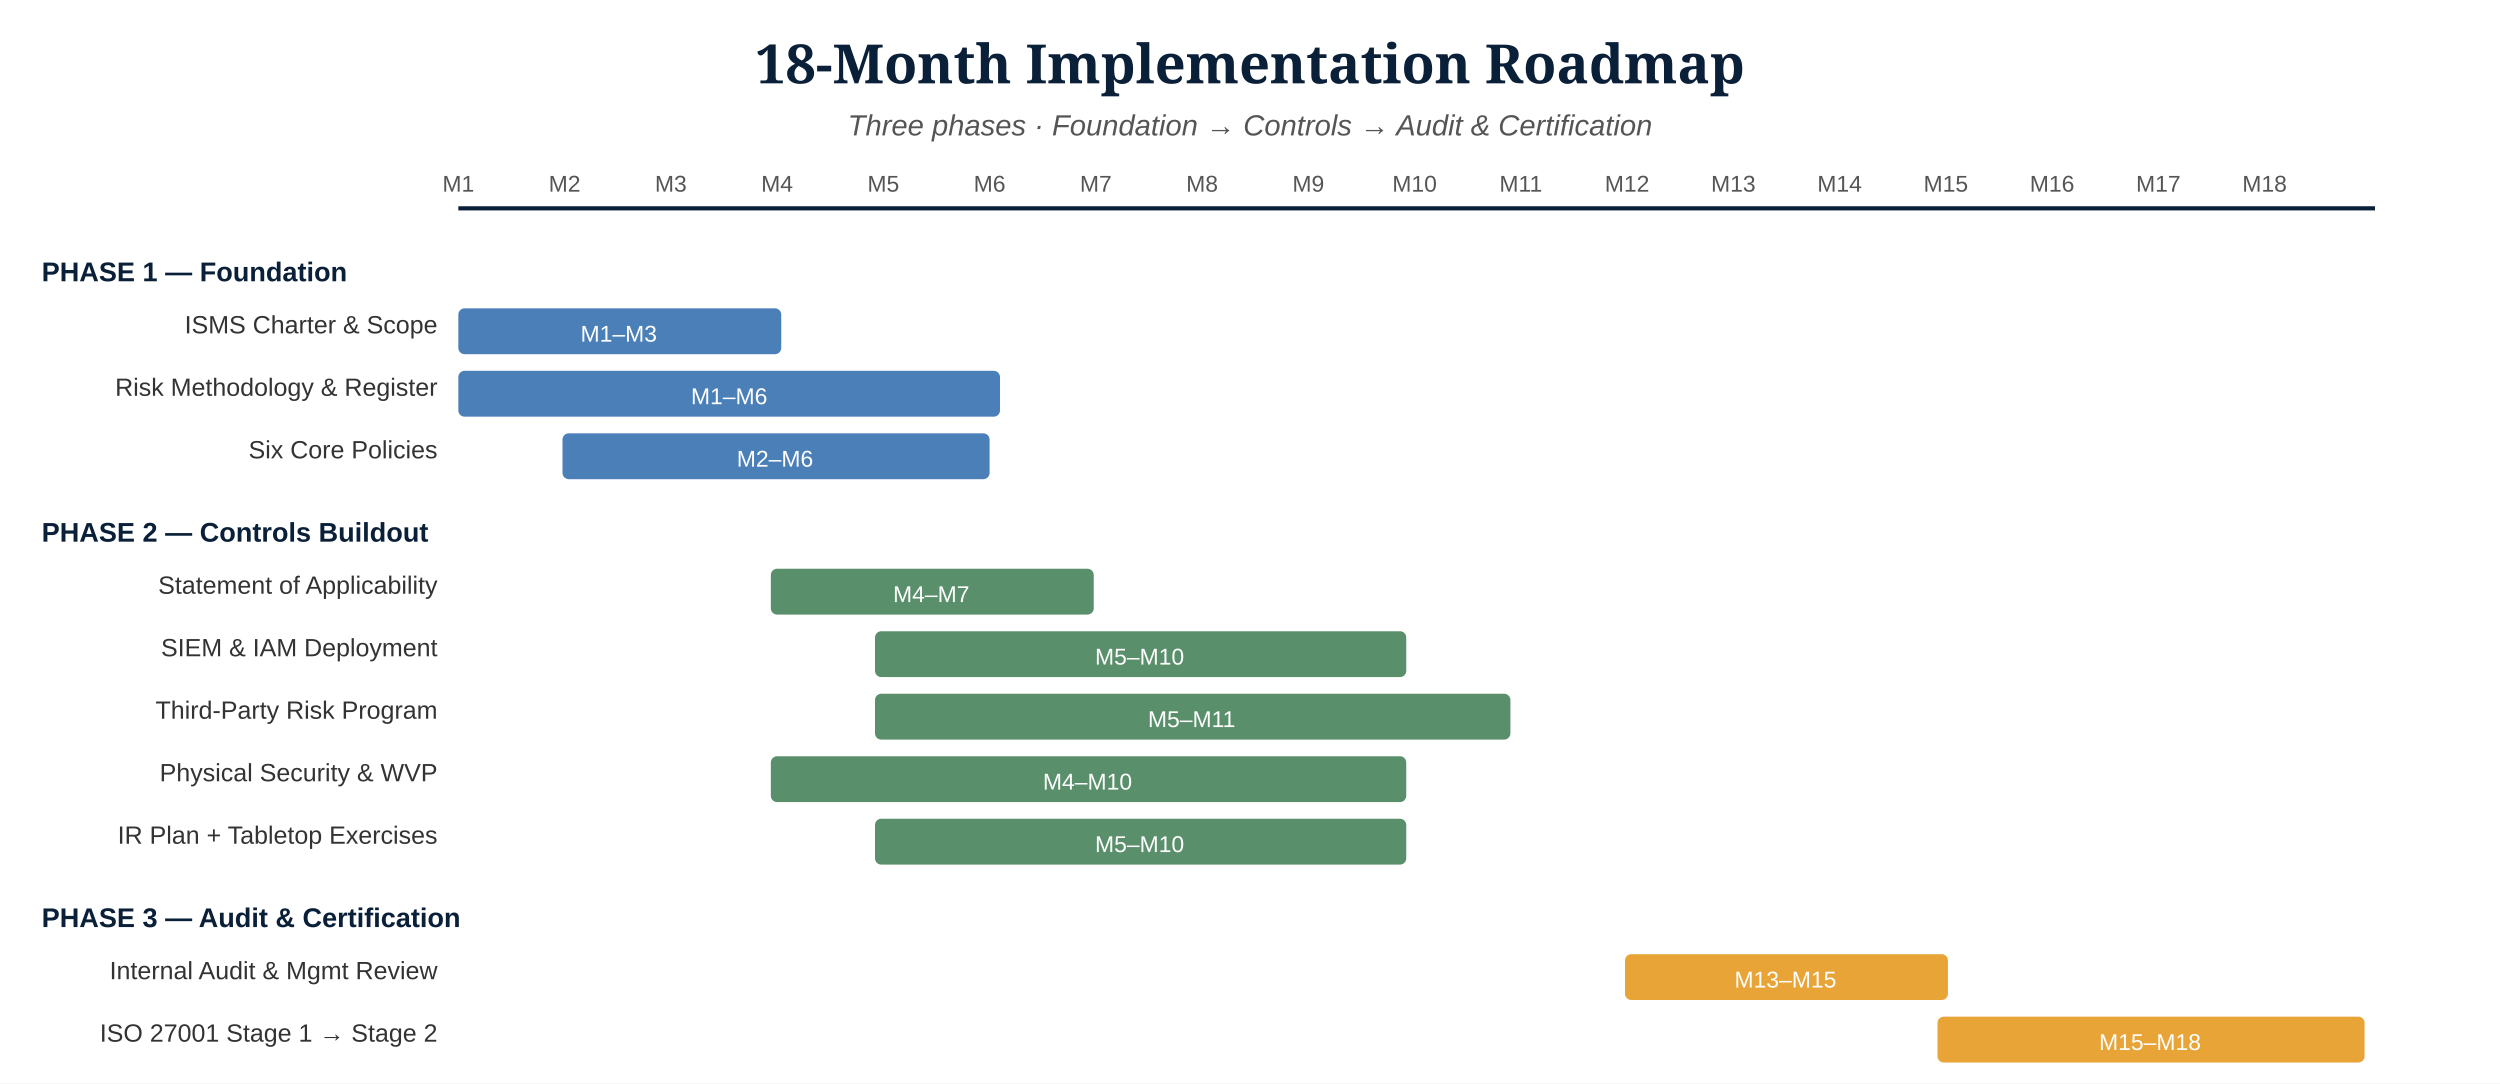
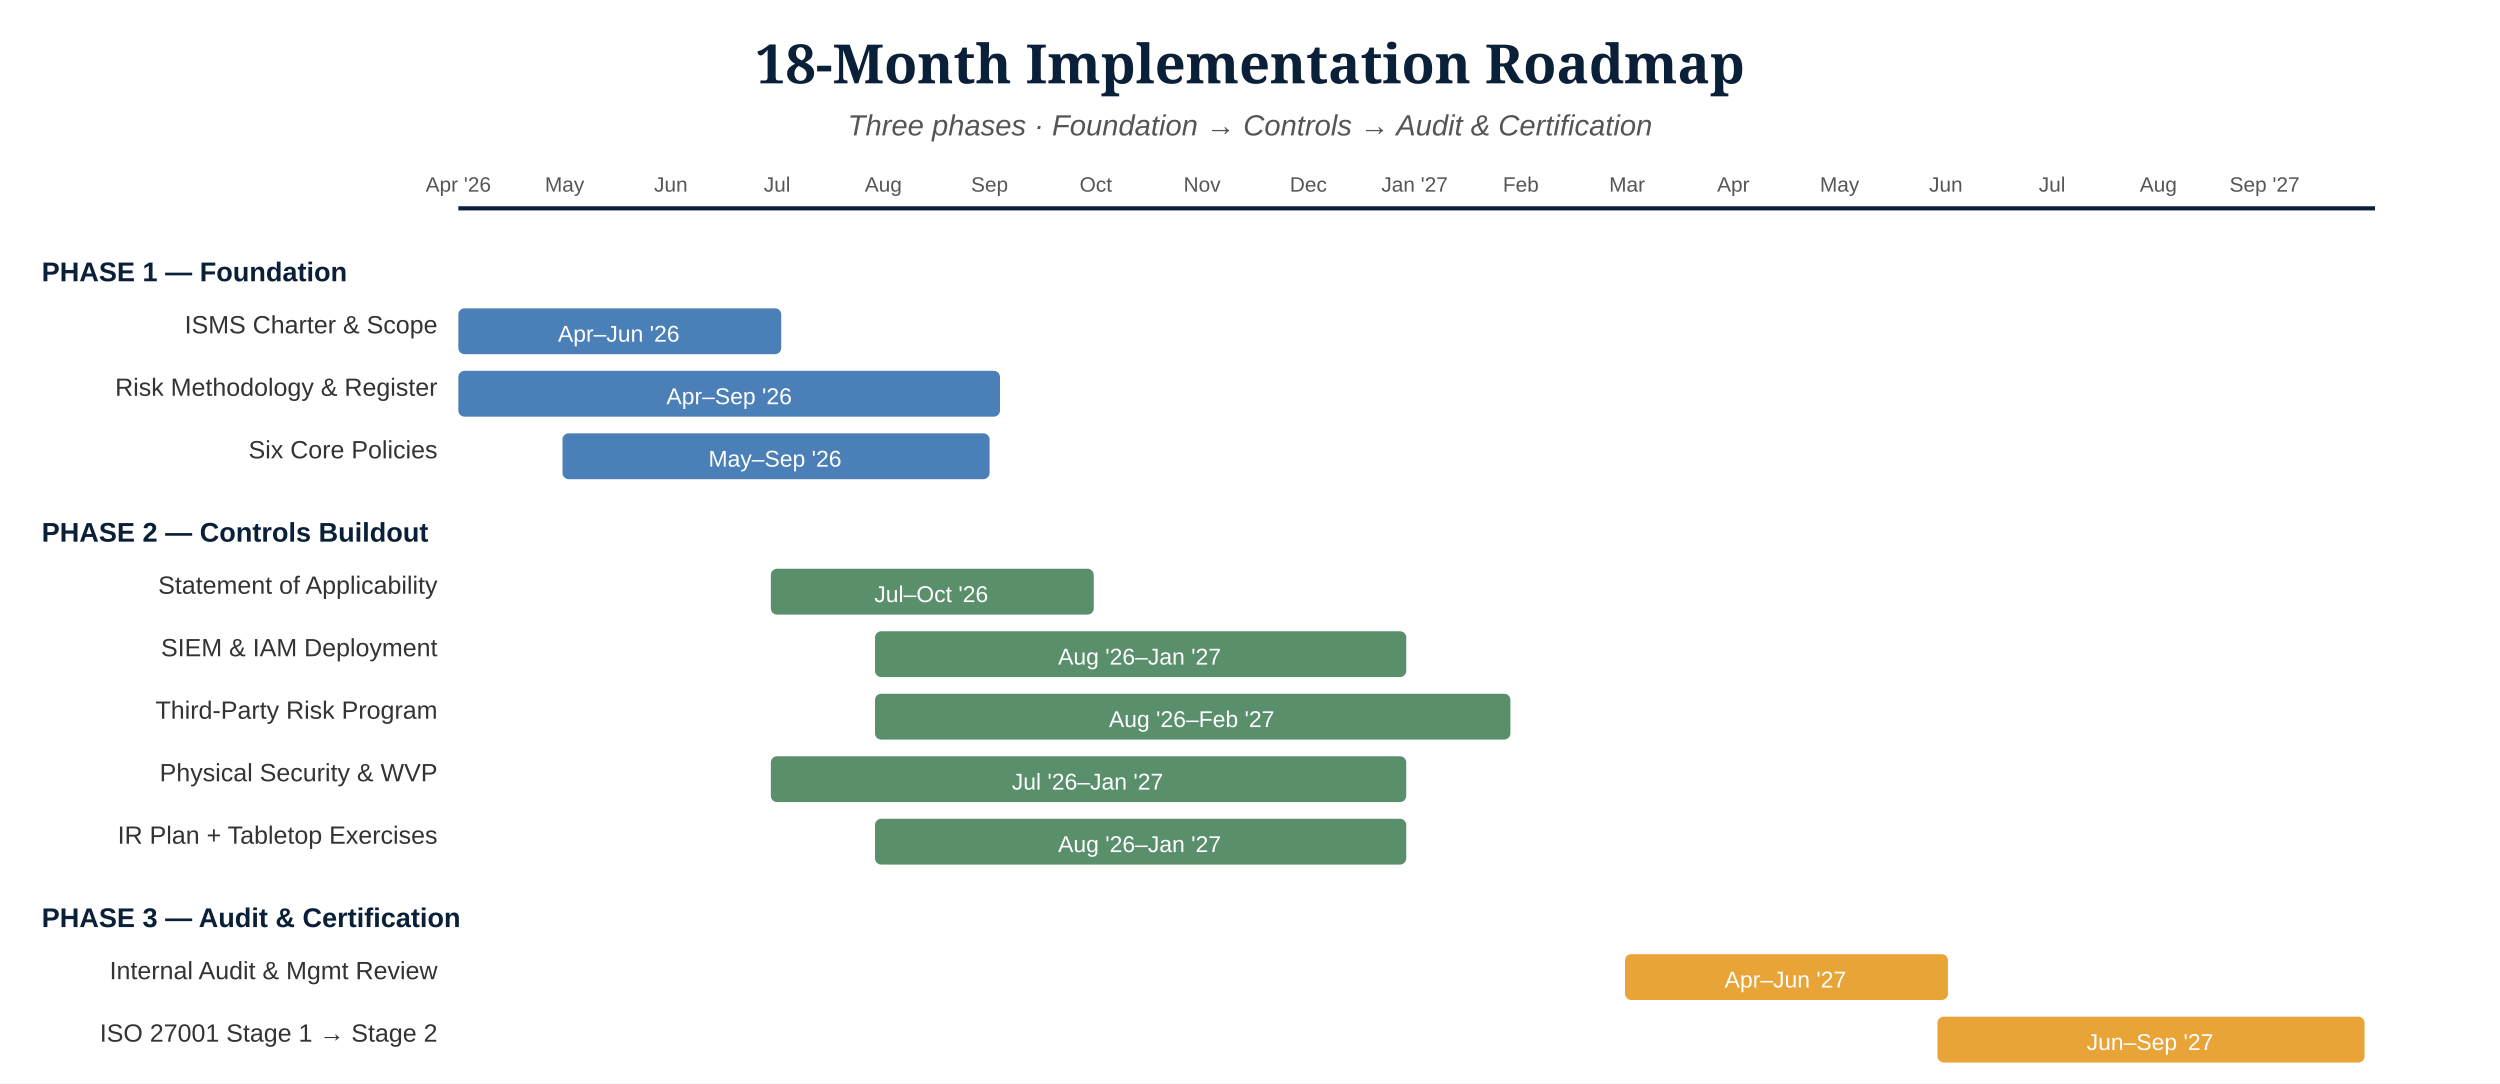
<svg xmlns="http://www.w3.org/2000/svg" viewBox="0 0 1200 520" role="img">
  <rect width="1200" height="520" fill="#FFFFFF" />
  <text x="600" y="40" text-anchor="middle" font-family="Georgia, serif" font-size="26" font-weight="bold" fill="#0A1F38">18-Month Implementation Roadmap</text>
  <text x="600" y="65" text-anchor="middle" font-family="Arial, sans-serif" font-size="14" font-style="italic" fill="#555">Three phases  ·  Foundation → Controls → Audit &amp; Certification</text>
  <line x1="220" y1="100" x2="1140" y2="100" stroke="#0A1F38" stroke-width="2" />
-   <g font-family="Arial, sans-serif" font-size="11" fill="#555">
-     <text x="220" y="92" text-anchor="middle">M1</text>
-     <text x="271" y="92" text-anchor="middle">M2</text>
-     <text x="322" y="92" text-anchor="middle">M3</text>
-     <text x="373" y="92" text-anchor="middle">M4</text>
-     <text x="424" y="92" text-anchor="middle">M5</text>
-     <text x="475" y="92" text-anchor="middle">M6</text>
-     <text x="526" y="92" text-anchor="middle">M7</text>
-     <text x="577" y="92" text-anchor="middle">M8</text>
-     <text x="628" y="92" text-anchor="middle">M9</text>
-     <text x="679" y="92" text-anchor="middle">M10</text>
-     <text x="730" y="92" text-anchor="middle">M11</text>
-     <text x="781" y="92" text-anchor="middle">M12</text>
-     <text x="832" y="92" text-anchor="middle">M13</text>
-     <text x="883" y="92" text-anchor="middle">M14</text>
-     <text x="934" y="92" text-anchor="middle">M15</text>
-     <text x="985" y="92" text-anchor="middle">M16</text>
-     <text x="1036" y="92" text-anchor="middle">M17</text>
-     <text x="1087" y="92" text-anchor="middle">M18</text>
+   <g font-family="Arial, sans-serif" font-size="10" fill="#555">
+     <text x="220" y="92" text-anchor="middle">Apr '26</text>
+     <text x="271" y="92" text-anchor="middle">May</text>
+     <text x="322" y="92" text-anchor="middle">Jun</text>
+     <text x="373" y="92" text-anchor="middle">Jul</text>
+     <text x="424" y="92" text-anchor="middle">Aug</text>
+     <text x="475" y="92" text-anchor="middle">Sep</text>
+     <text x="526" y="92" text-anchor="middle">Oct</text>
+     <text x="577" y="92" text-anchor="middle">Nov</text>
+     <text x="628" y="92" text-anchor="middle">Dec</text>
+     <text x="679" y="92" text-anchor="middle">Jan '27</text>
+     <text x="730" y="92" text-anchor="middle">Feb</text>
+     <text x="781" y="92" text-anchor="middle">Mar</text>
+     <text x="832" y="92" text-anchor="middle">Apr</text>
+     <text x="883" y="92" text-anchor="middle">May</text>
+     <text x="934" y="92" text-anchor="middle">Jun</text>
+     <text x="985" y="92" text-anchor="middle">Jul</text>
+     <text x="1036" y="92" text-anchor="middle">Aug</text>
+     <text x="1087" y="92" text-anchor="middle">Sep '27</text>
  </g>
  <text x="20" y="135" font-family="Arial, sans-serif" font-size="13" font-weight="bold" fill="#0A1F38">PHASE 1 — Foundation</text>
  <text x="210" y="160" text-anchor="end" font-family="Arial, sans-serif" font-size="12" fill="#333">ISMS Charter &amp; Scope</text>
  <rect x="220" y="148" width="155" height="22" fill="#4A7FB8" rx="3" />
-   <text x="297" y="164" text-anchor="middle" font-family="Arial, sans-serif" font-size="11" fill="#FFFFFF">M1–M3</text>
+   <text x="297" y="164" text-anchor="middle" font-family="Arial, sans-serif" font-size="11" fill="#FFFFFF">Apr–Jun '26</text>
  <text x="210" y="190" text-anchor="end" font-family="Arial, sans-serif" font-size="12" fill="#333">Risk Methodology &amp; Register</text>
  <rect x="220" y="178" width="260" height="22" fill="#4A7FB8" rx="3" />
-   <text x="350" y="194" text-anchor="middle" font-family="Arial, sans-serif" font-size="11" fill="#FFFFFF">M1–M6</text>
+   <text x="350" y="194" text-anchor="middle" font-family="Arial, sans-serif" font-size="11" fill="#FFFFFF">Apr–Sep '26</text>
  <text x="210" y="220" text-anchor="end" font-family="Arial, sans-serif" font-size="12" fill="#333">Six Core Policies</text>
  <rect x="270" y="208" width="205" height="22" fill="#4A7FB8" rx="3" />
-   <text x="372" y="224" text-anchor="middle" font-family="Arial, sans-serif" font-size="11" fill="#FFFFFF">M2–M6</text>
+   <text x="372" y="224" text-anchor="middle" font-family="Arial, sans-serif" font-size="11" fill="#FFFFFF">May–Sep '26</text>
  <text x="20" y="260" font-family="Arial, sans-serif" font-size="13" font-weight="bold" fill="#0A1F38">PHASE 2 — Controls Buildout</text>
  <text x="210" y="285" text-anchor="end" font-family="Arial, sans-serif" font-size="12" fill="#333">Statement of Applicability</text>
  <rect x="370" y="273" width="155" height="22" fill="#5A8F6B" rx="3" />
-   <text x="447" y="289" text-anchor="middle" font-family="Arial, sans-serif" font-size="11" fill="#FFFFFF">M4–M7</text>
+   <text x="447" y="289" text-anchor="middle" font-family="Arial, sans-serif" font-size="11" fill="#FFFFFF">Jul–Oct '26</text>
  <text x="210" y="315" text-anchor="end" font-family="Arial, sans-serif" font-size="12" fill="#333">SIEM &amp; IAM Deployment</text>
  <rect x="420" y="303" width="255" height="22" fill="#5A8F6B" rx="3" />
-   <text x="547" y="319" text-anchor="middle" font-family="Arial, sans-serif" font-size="11" fill="#FFFFFF">M5–M10</text>
+   <text x="547" y="319" text-anchor="middle" font-family="Arial, sans-serif" font-size="11" fill="#FFFFFF">Aug '26–Jan '27</text>
  <text x="210" y="345" text-anchor="end" font-family="Arial, sans-serif" font-size="12" fill="#333">Third-Party Risk Program</text>
  <rect x="420" y="333" width="305" height="22" fill="#5A8F6B" rx="3" />
-   <text x="572" y="349" text-anchor="middle" font-family="Arial, sans-serif" font-size="11" fill="#FFFFFF">M5–M11</text>
+   <text x="572" y="349" text-anchor="middle" font-family="Arial, sans-serif" font-size="11" fill="#FFFFFF">Aug '26–Feb '27</text>
  <text x="210" y="375" text-anchor="end" font-family="Arial, sans-serif" font-size="12" fill="#333">Physical Security &amp; WVP</text>
  <rect x="370" y="363" width="305" height="22" fill="#5A8F6B" rx="3" />
-   <text x="522" y="379" text-anchor="middle" font-family="Arial, sans-serif" font-size="11" fill="#FFFFFF">M4–M10</text>
+   <text x="522" y="379" text-anchor="middle" font-family="Arial, sans-serif" font-size="11" fill="#FFFFFF">Jul '26–Jan '27</text>
  <text x="210" y="405" text-anchor="end" font-family="Arial, sans-serif" font-size="12" fill="#333">IR Plan + Tabletop Exercises</text>
  <rect x="420" y="393" width="255" height="22" fill="#5A8F6B" rx="3" />
-   <text x="547" y="409" text-anchor="middle" font-family="Arial, sans-serif" font-size="11" fill="#FFFFFF">M5–M10</text>
+   <text x="547" y="409" text-anchor="middle" font-family="Arial, sans-serif" font-size="11" fill="#FFFFFF">Aug '26–Jan '27</text>
  <text x="20" y="445" font-family="Arial, sans-serif" font-size="13" font-weight="bold" fill="#0A1F38">PHASE 3 — Audit &amp; Certification</text>
  <text x="210" y="470" text-anchor="end" font-family="Arial, sans-serif" font-size="12" fill="#333">Internal Audit &amp; Mgmt Review</text>
  <rect x="780" y="458" width="155" height="22" fill="#E8A437" rx="3" />
-   <text x="857" y="474" text-anchor="middle" font-family="Arial, sans-serif" font-size="11" fill="#FFFFFF">M13–M15</text>
+   <text x="857" y="474" text-anchor="middle" font-family="Arial, sans-serif" font-size="11" fill="#FFFFFF">Apr–Jun '27</text>
  <text x="210" y="500" text-anchor="end" font-family="Arial, sans-serif" font-size="12" fill="#333">ISO 27001 Stage 1 → Stage 2</text>
  <rect x="930" y="488" width="205" height="22" fill="#E8A437" rx="3" />
-   <text x="1032" y="504" text-anchor="middle" font-family="Arial, sans-serif" font-size="11" fill="#FFFFFF">M15–M18</text>
+   <text x="1032" y="504" text-anchor="middle" font-family="Arial, sans-serif" font-size="11" fill="#FFFFFF">Jun–Sep '27</text>
</svg>
